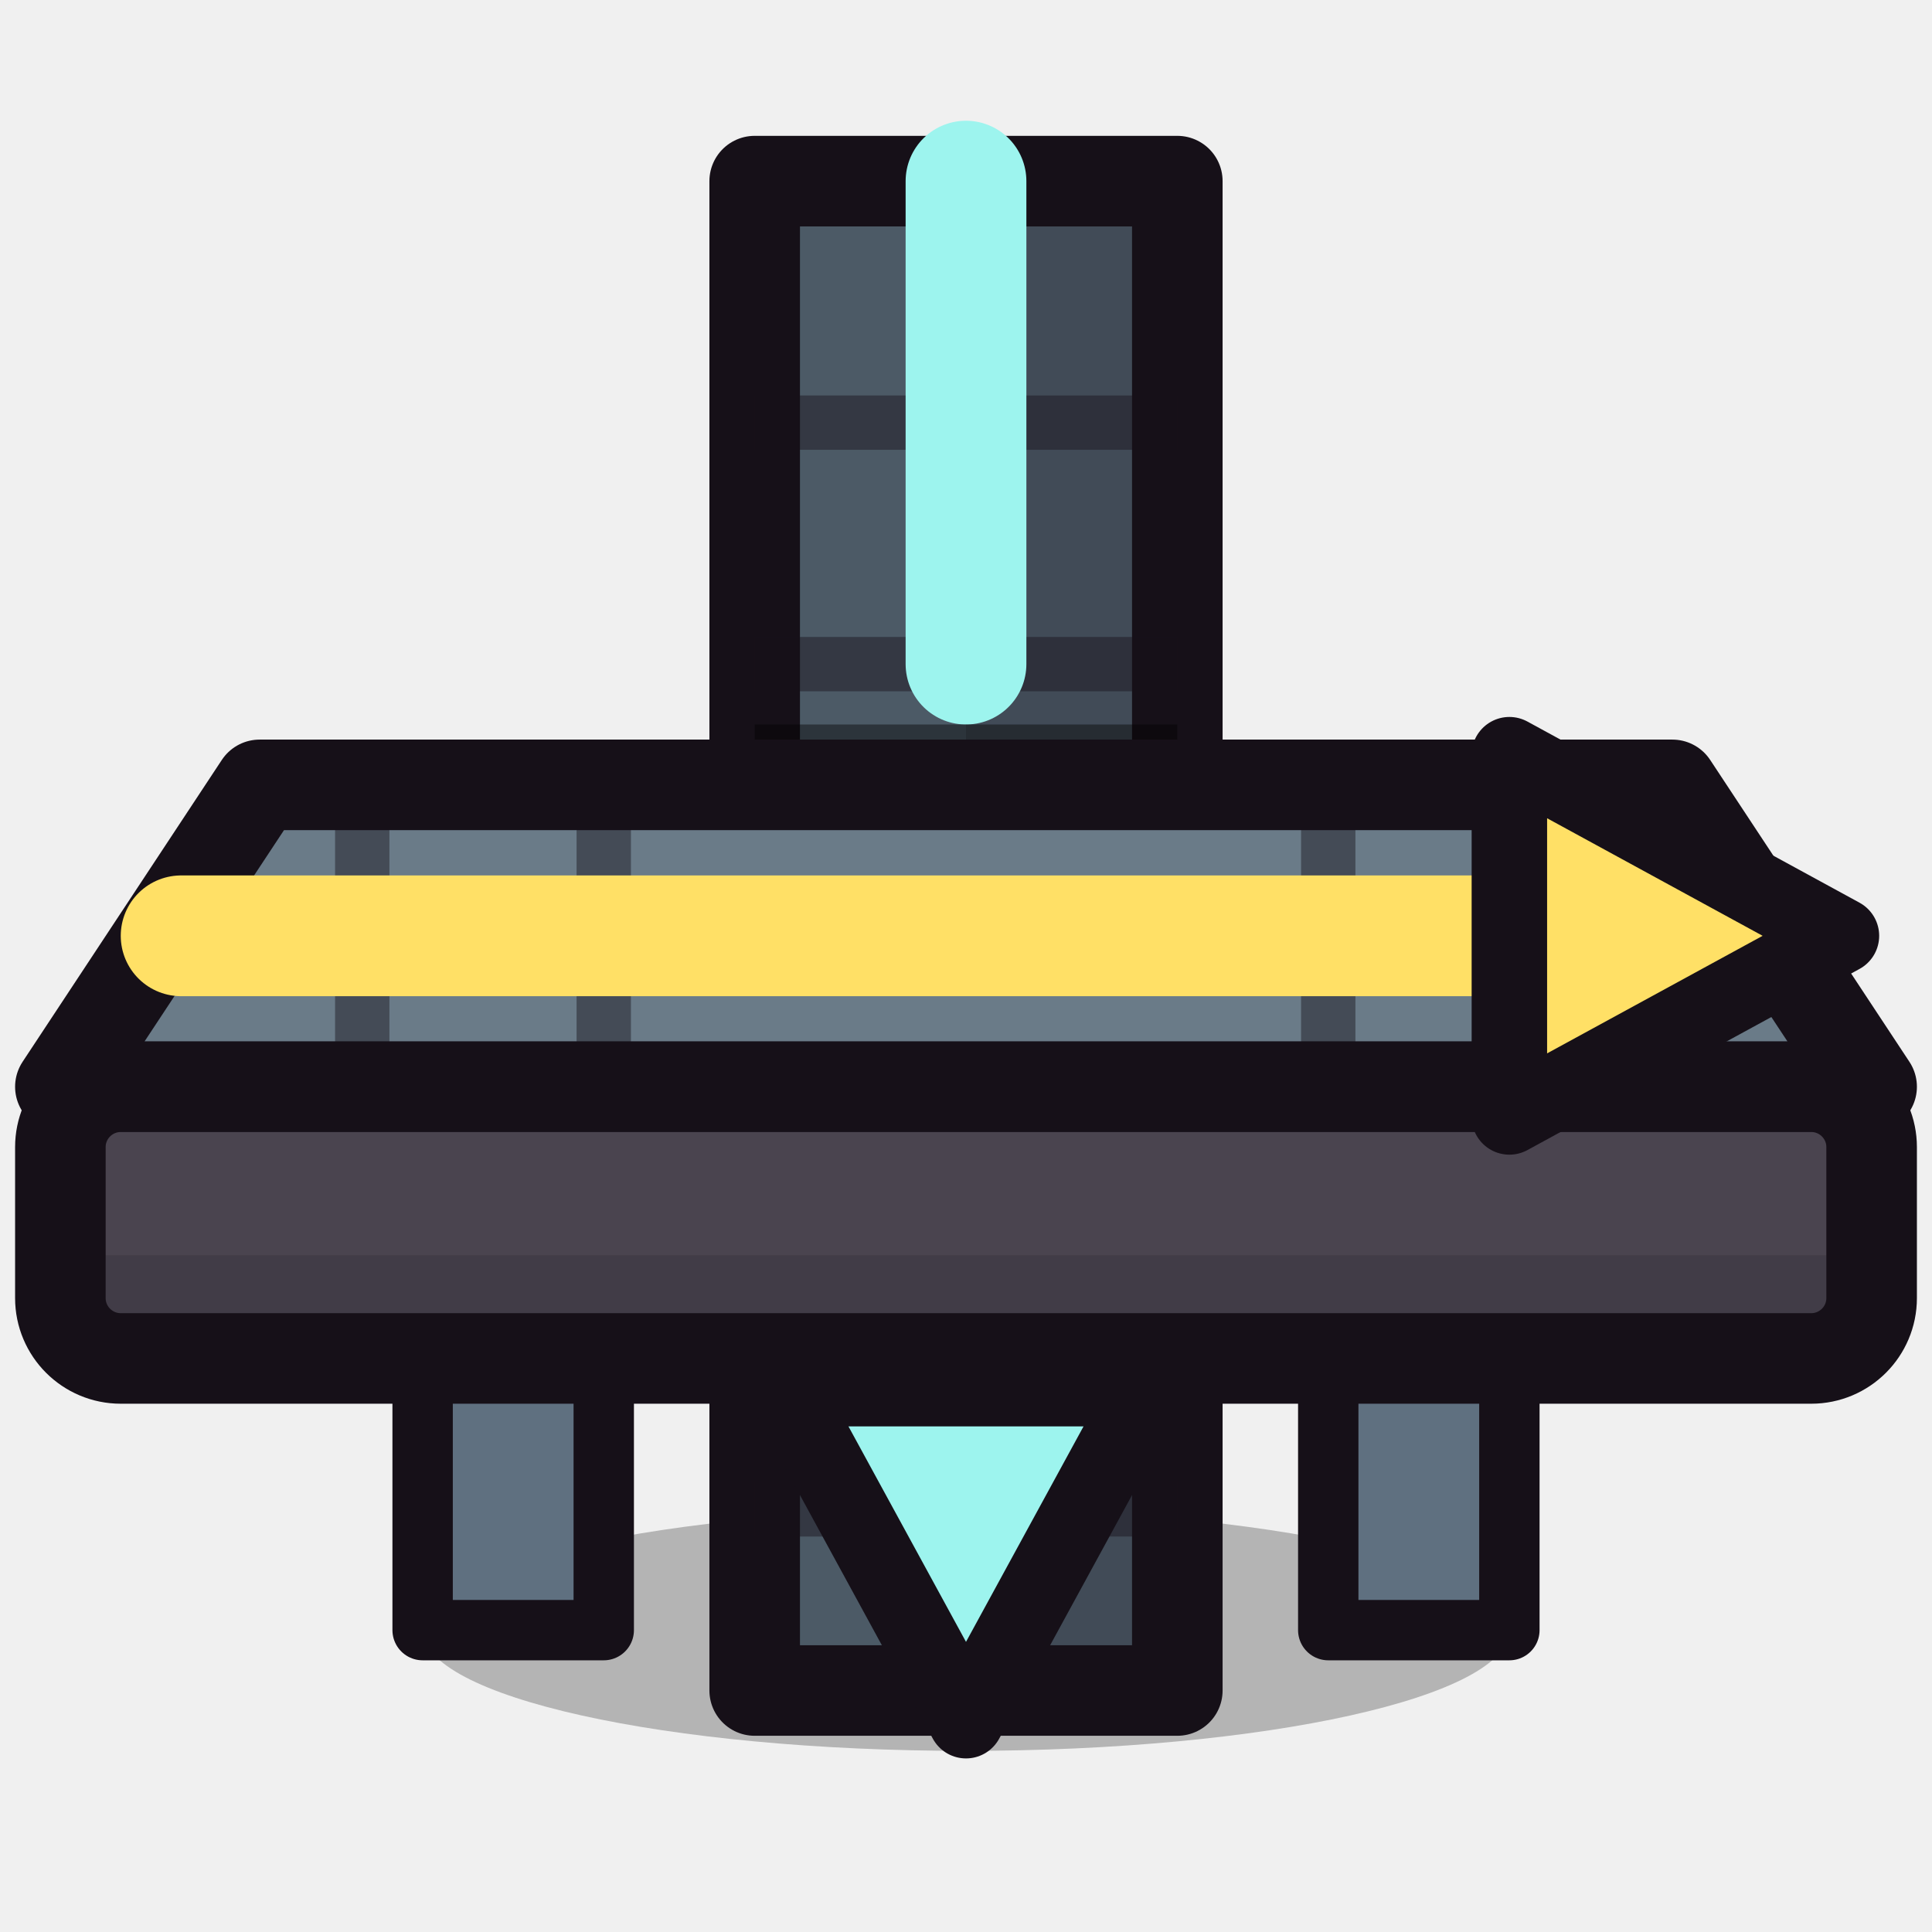
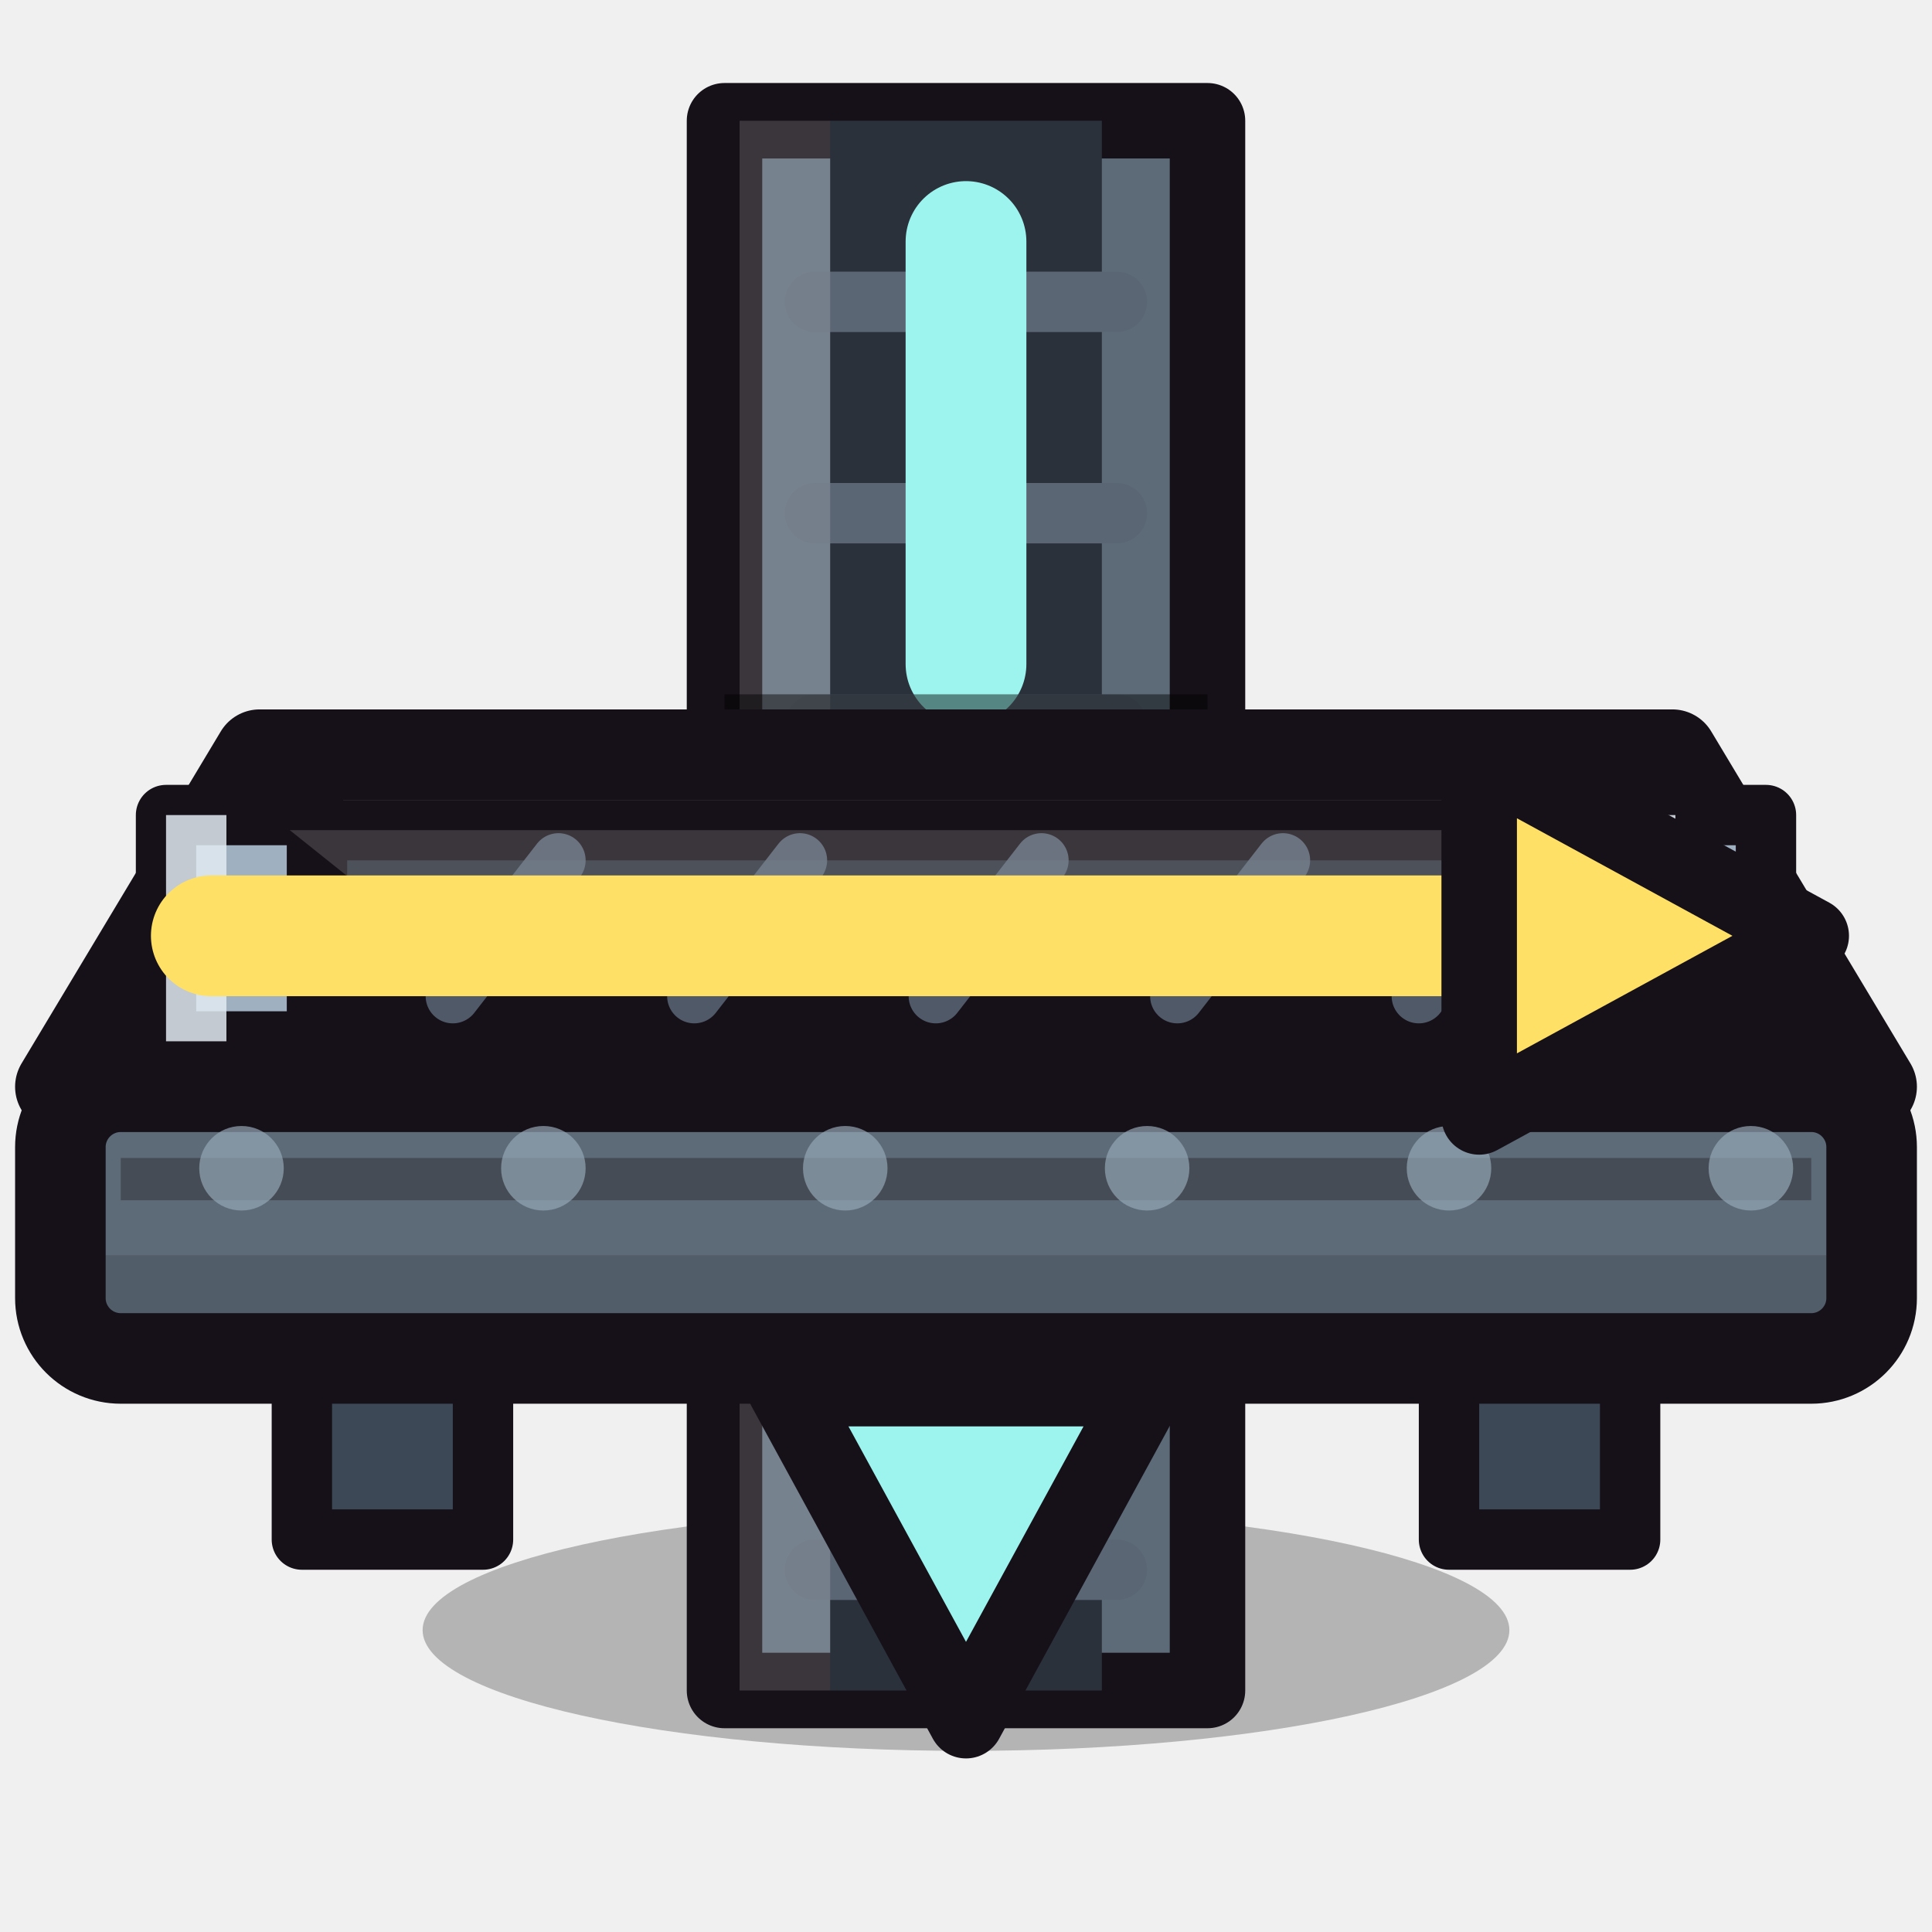
<svg xmlns="http://www.w3.org/2000/svg" viewBox="0 0 64 64">
  <ellipse cx="32" cy="54" rx="18" ry="4" fill="#000" opacity="0.25" />
-   <path d="M25 6 h14 v50 h-14 Z" fill="#4c5a66" stroke="#161018" stroke-width="3" stroke-linejoin="round" />
-   <path d="M32 6 h7 v50 h-7 Z" fill="#161018" opacity="0.2" />
-   <path d="M25 14 H39 M25 22 H39 M25 42 H39 M25 50 H39" stroke="#161018" stroke-width="1.8" opacity="0.45" />
-   <path d="M32 6 V22 M32 42 V54" stroke="#9df4ee" stroke-width="4" stroke-linecap="round" />
+   <path d="M24 4 h16 v52 h-16 Z" fill="#5d6b78" stroke="#161018" stroke-width="2.5" stroke-linejoin="round" />
+   <path d="M27.5 4 h9 v52 h-9 Z" fill="#2b313b" stroke="#161018" stroke-width="0" stroke-linejoin="round" />
+   <path d="M27 10 H37" stroke="#5b6675" stroke-width="2" stroke-linecap="round" />
+   <path d="M27 17 H37" stroke="#5b6675" stroke-width="2" stroke-linecap="round" />
+   <path d="M27 24 H37" stroke="#5b6675" stroke-width="2" stroke-linecap="round" />
+   <path d="M27 31 H37" stroke="#5b6675" stroke-width="2" stroke-linecap="round" />
+   <path d="M27 38 H37" stroke="#5b6675" stroke-width="2" stroke-linecap="round" />
+   <path d="M27 45 H37" stroke="#5b6675" stroke-width="2" stroke-linecap="round" />
+   <path d="M27 52 H37" stroke="#5b6675" stroke-width="2" stroke-linecap="round" />
+   <path d="M24.5 4 h3 v52 h-3 Z" fill="#fff" opacity="0.16" />
+   <path d="M32 8 V22" stroke="#9df4ee" stroke-width="4" stroke-linecap="round" />
+   <path d="M32 40 V50" stroke="#9df4ee" stroke-width="4" stroke-linecap="round" />
  <path d="M26 46 L32 57 L38 46 Z" fill="#9df4ee" stroke="#161018" stroke-width="2.5" stroke-linejoin="round" />
-   <path d="M25 24 h14 v14 h-14 Z" fill="#000" opacity="0.42" />
-   <path d="M14 40 h6 v14 h-6 Z" fill="#5f7080" stroke="#161018" stroke-width="2" stroke-linejoin="round" />
-   <path d="M44 40 h6 v14 h-6 Z" fill="#5f7080" stroke="#161018" stroke-width="2" stroke-linejoin="round" />
-   <path d="M2 36 H62 L55.4 26 H8.6 Z" fill="#6a7b88" stroke="#161018" stroke-width="3" stroke-linejoin="round" />
-   <rect x="2" y="36" width="60" height="9" rx="2" fill="#4a444f" stroke="#161018" stroke-width="3" />
+   <path d="M24 23 h16 v15 h-16 Z" fill="#000" opacity="0.45" />
+   <path d="M10 43 h6 v8 h-6 Z" fill="#3c4855" stroke="#161018" stroke-width="2" stroke-linejoin="round" />
+   <path d="M48 43 h6 v8 h-6 Z" fill="#3c4855" stroke="#161018" stroke-width="2" stroke-linejoin="round" />
+   <path d="M2 36 H62 L55.4 25 H8.6 Z" fill="#93a5b3" stroke="#161018" stroke-width="3" stroke-linejoin="round" />
+   <path d="M5 34 H59 L54.4 27.5 H9.6 Z" fill="#2b313b" stroke="#161018" stroke-width="2" stroke-linejoin="round" />
+   <path d="M15 33 L18.5 28.5" stroke="#5b6675" stroke-width="1.8" stroke-linecap="round" opacity="0.85" />
+   <path d="M23 33 L26.5 28.5" stroke="#5b6675" stroke-width="1.8" stroke-linecap="round" opacity="0.85" />
+   <path d="M31 33 L34.5 28.5" stroke="#5b6675" stroke-width="1.8" stroke-linecap="round" opacity="0.85" />
+   <path d="M39 33 L42.5 28.5" stroke="#5b6675" stroke-width="1.8" stroke-linecap="round" opacity="0.85" />
+   <path d="M47 33 L50.5 28.5" stroke="#5b6675" stroke-width="1.8" stroke-linecap="round" opacity="0.85" />
+   <path d="M5.5 27 h5 v7.5 h-5 Z" fill="#9fb0c0" stroke="#161018" stroke-width="2" stroke-linejoin="round" />
+   <path d="M5.5 27 h2 v7.5 h-2 Z" fill="#e2ebf2" opacity="0.85" />
+   <path d="M53.5 27 h5 v7.5 h-5 Z" fill="#9fb0c0" stroke="#161018" stroke-width="2" stroke-linejoin="round" />
+   <path d="M53.5 27 h2 v7.5 h-2 Z" fill="#e2ebf2" opacity="0.85" />
+   <path d="M9.6 27.5 H54.4 L52.4 29.1 H11.6 Z" fill="#fff" opacity="0.16" />
+   <rect x="2" y="36" width="60" height="9" rx="2" fill="#5d6b78" stroke="#161018" stroke-width="3" />
  <path d="M2 41.58 h60 v3.42 h-60 Z" fill="#161018" opacity="0.16" />
-   <path d="M8 31 H56" stroke="#161018" stroke-width="1.8" opacity="0.5" />
-   <path d="M12 26 V36 M20 26 V36 M44 26 V36 M52 26 V36" stroke="#161018" stroke-width="1.8" opacity="0.45" />
-   <path d="M6 31 H50" stroke="#ffe066" stroke-width="4" stroke-linecap="round" />
-   <path d="M50 25 L61 31 L50 37 Z" fill="#ffe066" stroke="#161018" stroke-width="2.5" stroke-linejoin="round" />
+   <path d="M4 39.06 H60" stroke="#161018" stroke-width="1.4" opacity="0.35" />
+   <circle cx="8" cy="38.7" r="1.4" fill="#93a5b3" opacity="0.7" />
+   <circle cx="18" cy="38.7" r="1.4" fill="#93a5b3" opacity="0.7" />
+   <circle cx="28" cy="38.7" r="1.4" fill="#93a5b3" opacity="0.7" />
+   <circle cx="38" cy="38.7" r="1.4" fill="#93a5b3" opacity="0.7" />
+   <circle cx="48" cy="38.7" r="1.4" fill="#93a5b3" opacity="0.7" />
+   <circle cx="58" cy="38.7" r="1.4" fill="#93a5b3" opacity="0.7" />
+   <path d="M7 31 H49" stroke="#ffe066" stroke-width="4" stroke-linecap="round" />
+   <path d="M49 25 L60 31 L49 37 Z" fill="#ffe066" stroke="#161018" stroke-width="2.5" stroke-linejoin="round" />
</svg>
